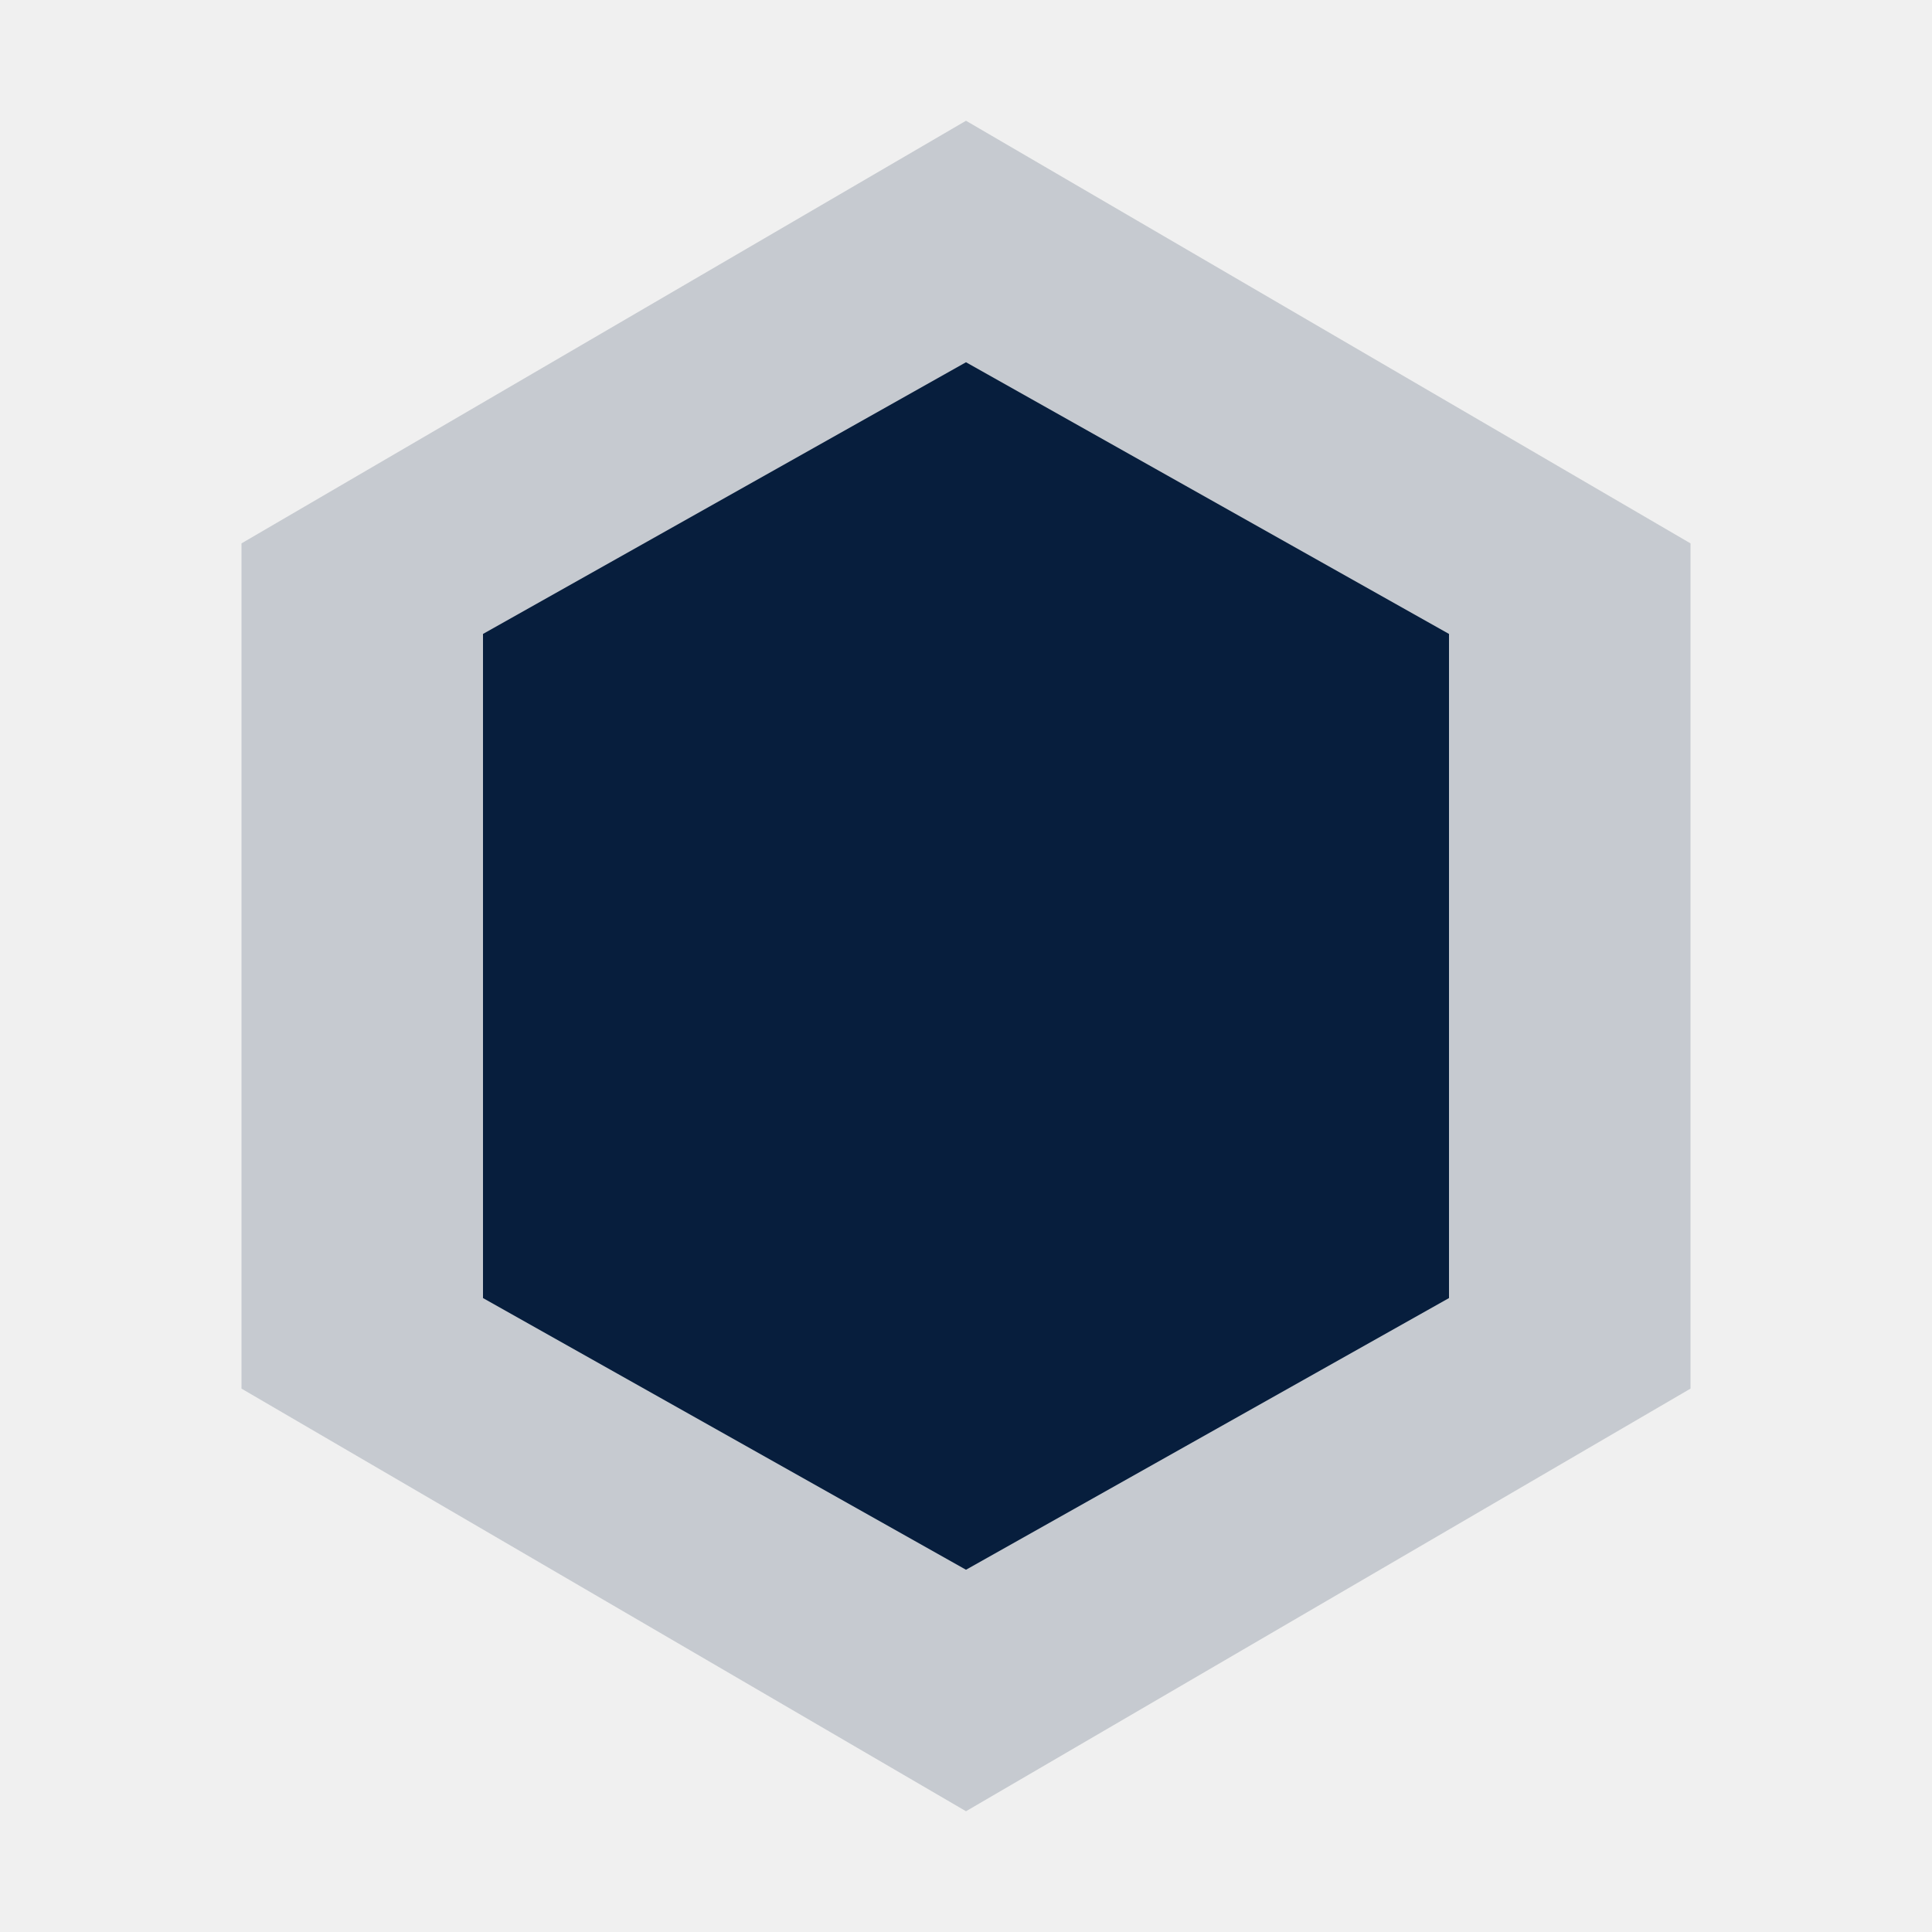
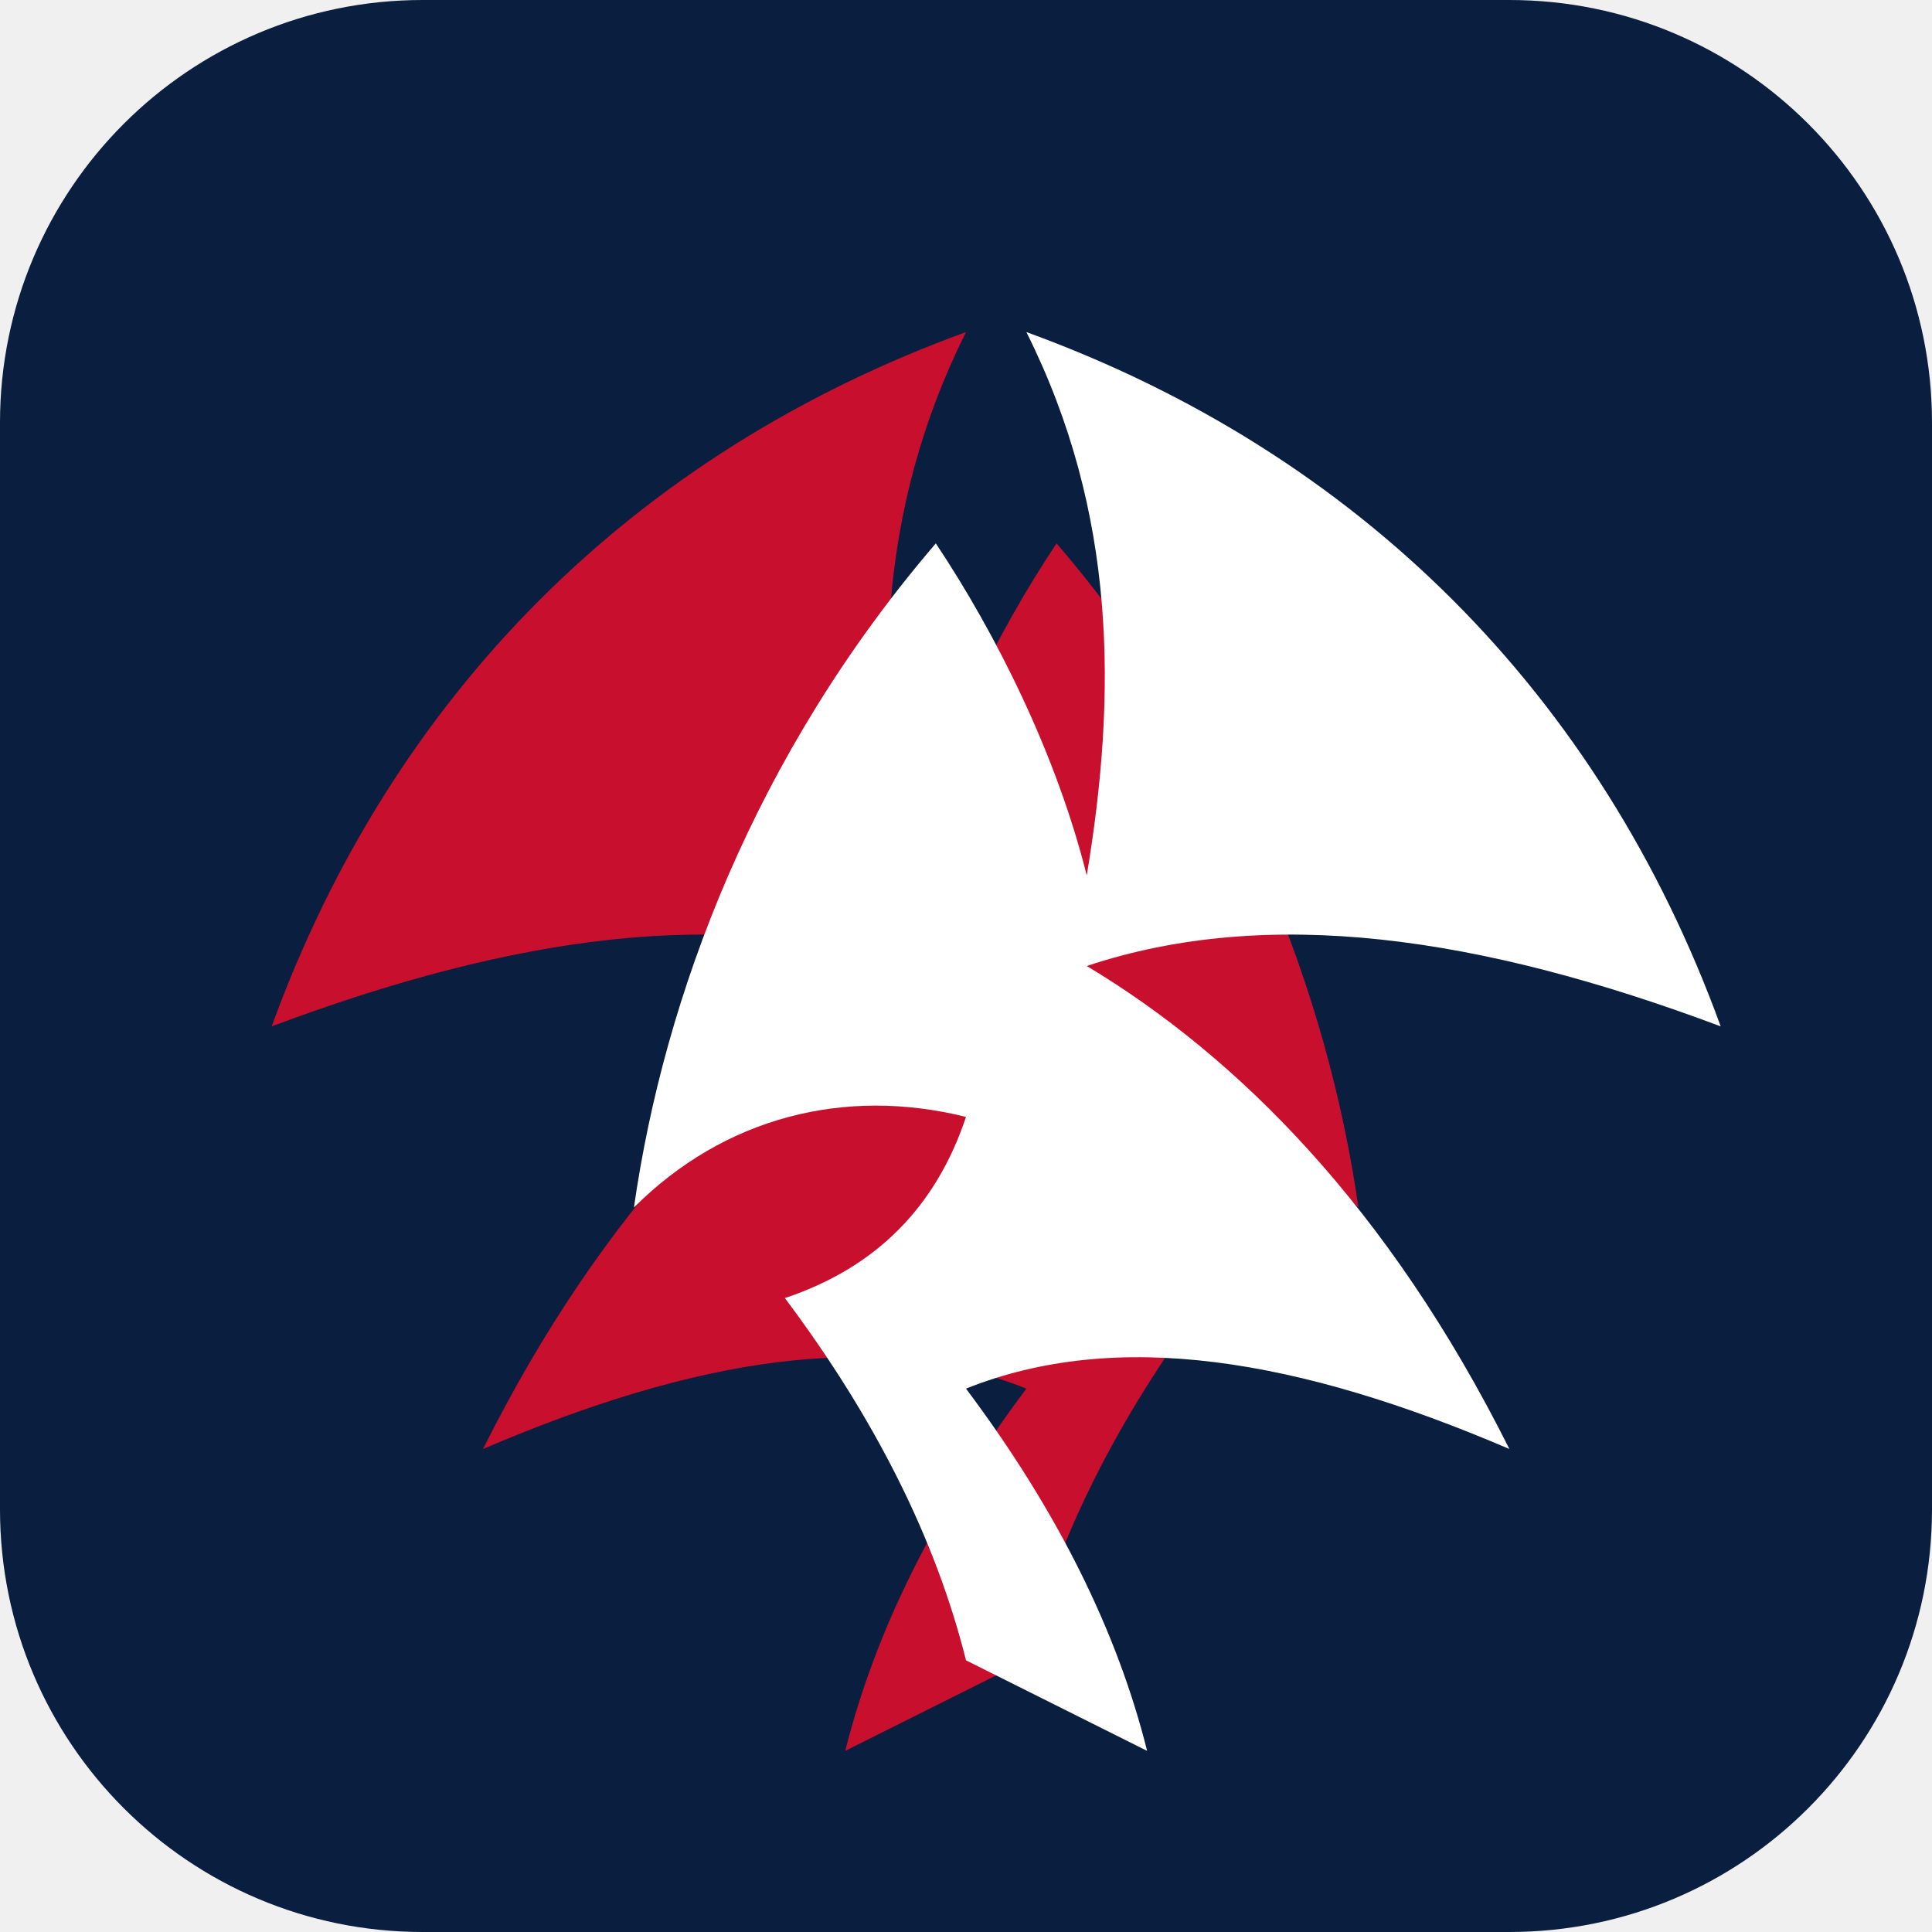
- <svg xmlns="http://www.w3.org/2000/svg" viewBox="0 0 32 32">
-   <path d="M16 2 L28 9 V23 L16 30 L4 23 V9 Z" fill="#071e3d" opacity=".18" />
-   <path d="M16 6 L24 10.5 V21.5 L16 26 L8 21.5 V10.5 Z" fill="#071e3d" />
+ <svg xmlns="http://www.w3.org/2000/svg" viewBox="0 0 64 64">
+   <rect width="64" height="64" rx="14" fill="#0A1E3F" />
+   <path d="M32 11 C21 15 13 23 9 34 C17 31 24 30 30 32 C25 35 20 40 16 48 C23 45 29 44 34 46 C31 50 29 54 28 58 L34 55 C35 51 37 47 40 43 C37 42 35 40 34 37 C38 36 42 37 45 40 C44 33 41 25 35 18 C33 21 31 25 30 29 C29 23 29 17 32 11 Z" fill="#C8102E" />
+   <path d="M34 11 C45 15 53 23 57 34 C49 31 42 30 36 32 C41 35 46 40 50 48 C43 45 37 44 32 46 C35 50 37 54 38 58 L32 55 C31 51 29 47 26 43 C29 42 31 40 32 37 C28 36 24 37 21 40 C22 33 25 25 31 18 C33 21 35 25 36 29 C37 23 37 17 34 11 Z" fill="#fff" />
</svg>
